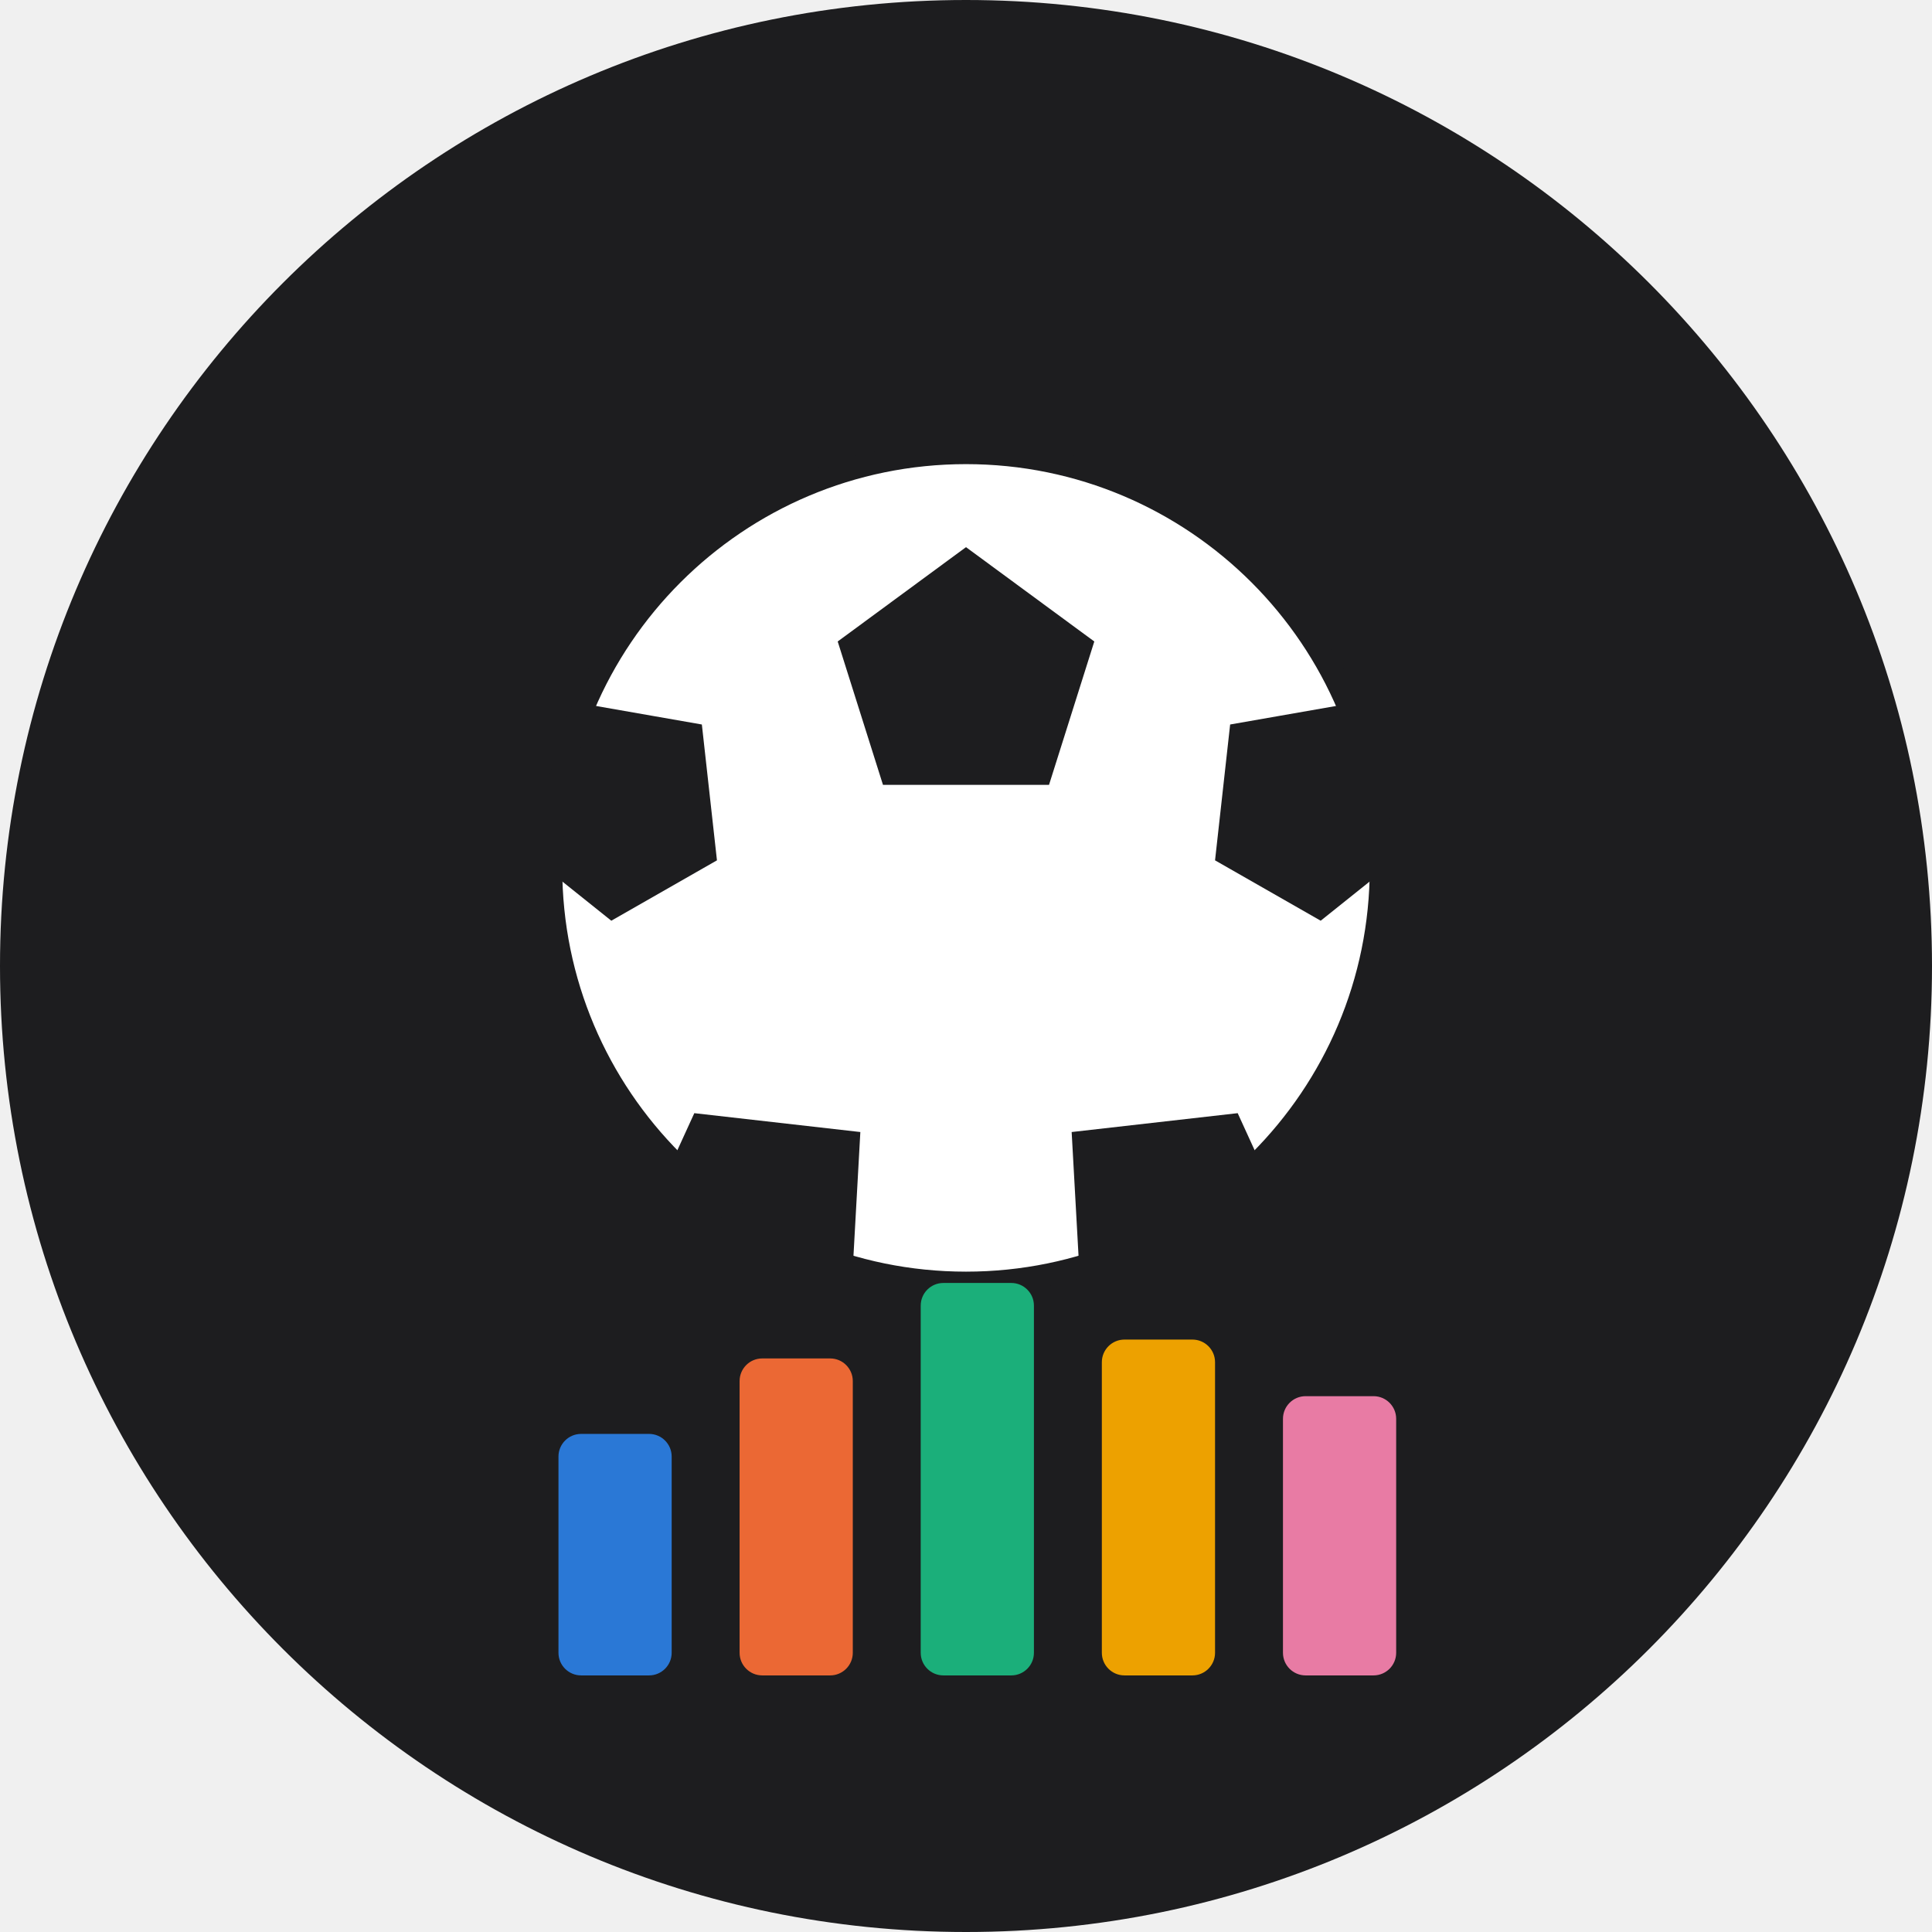
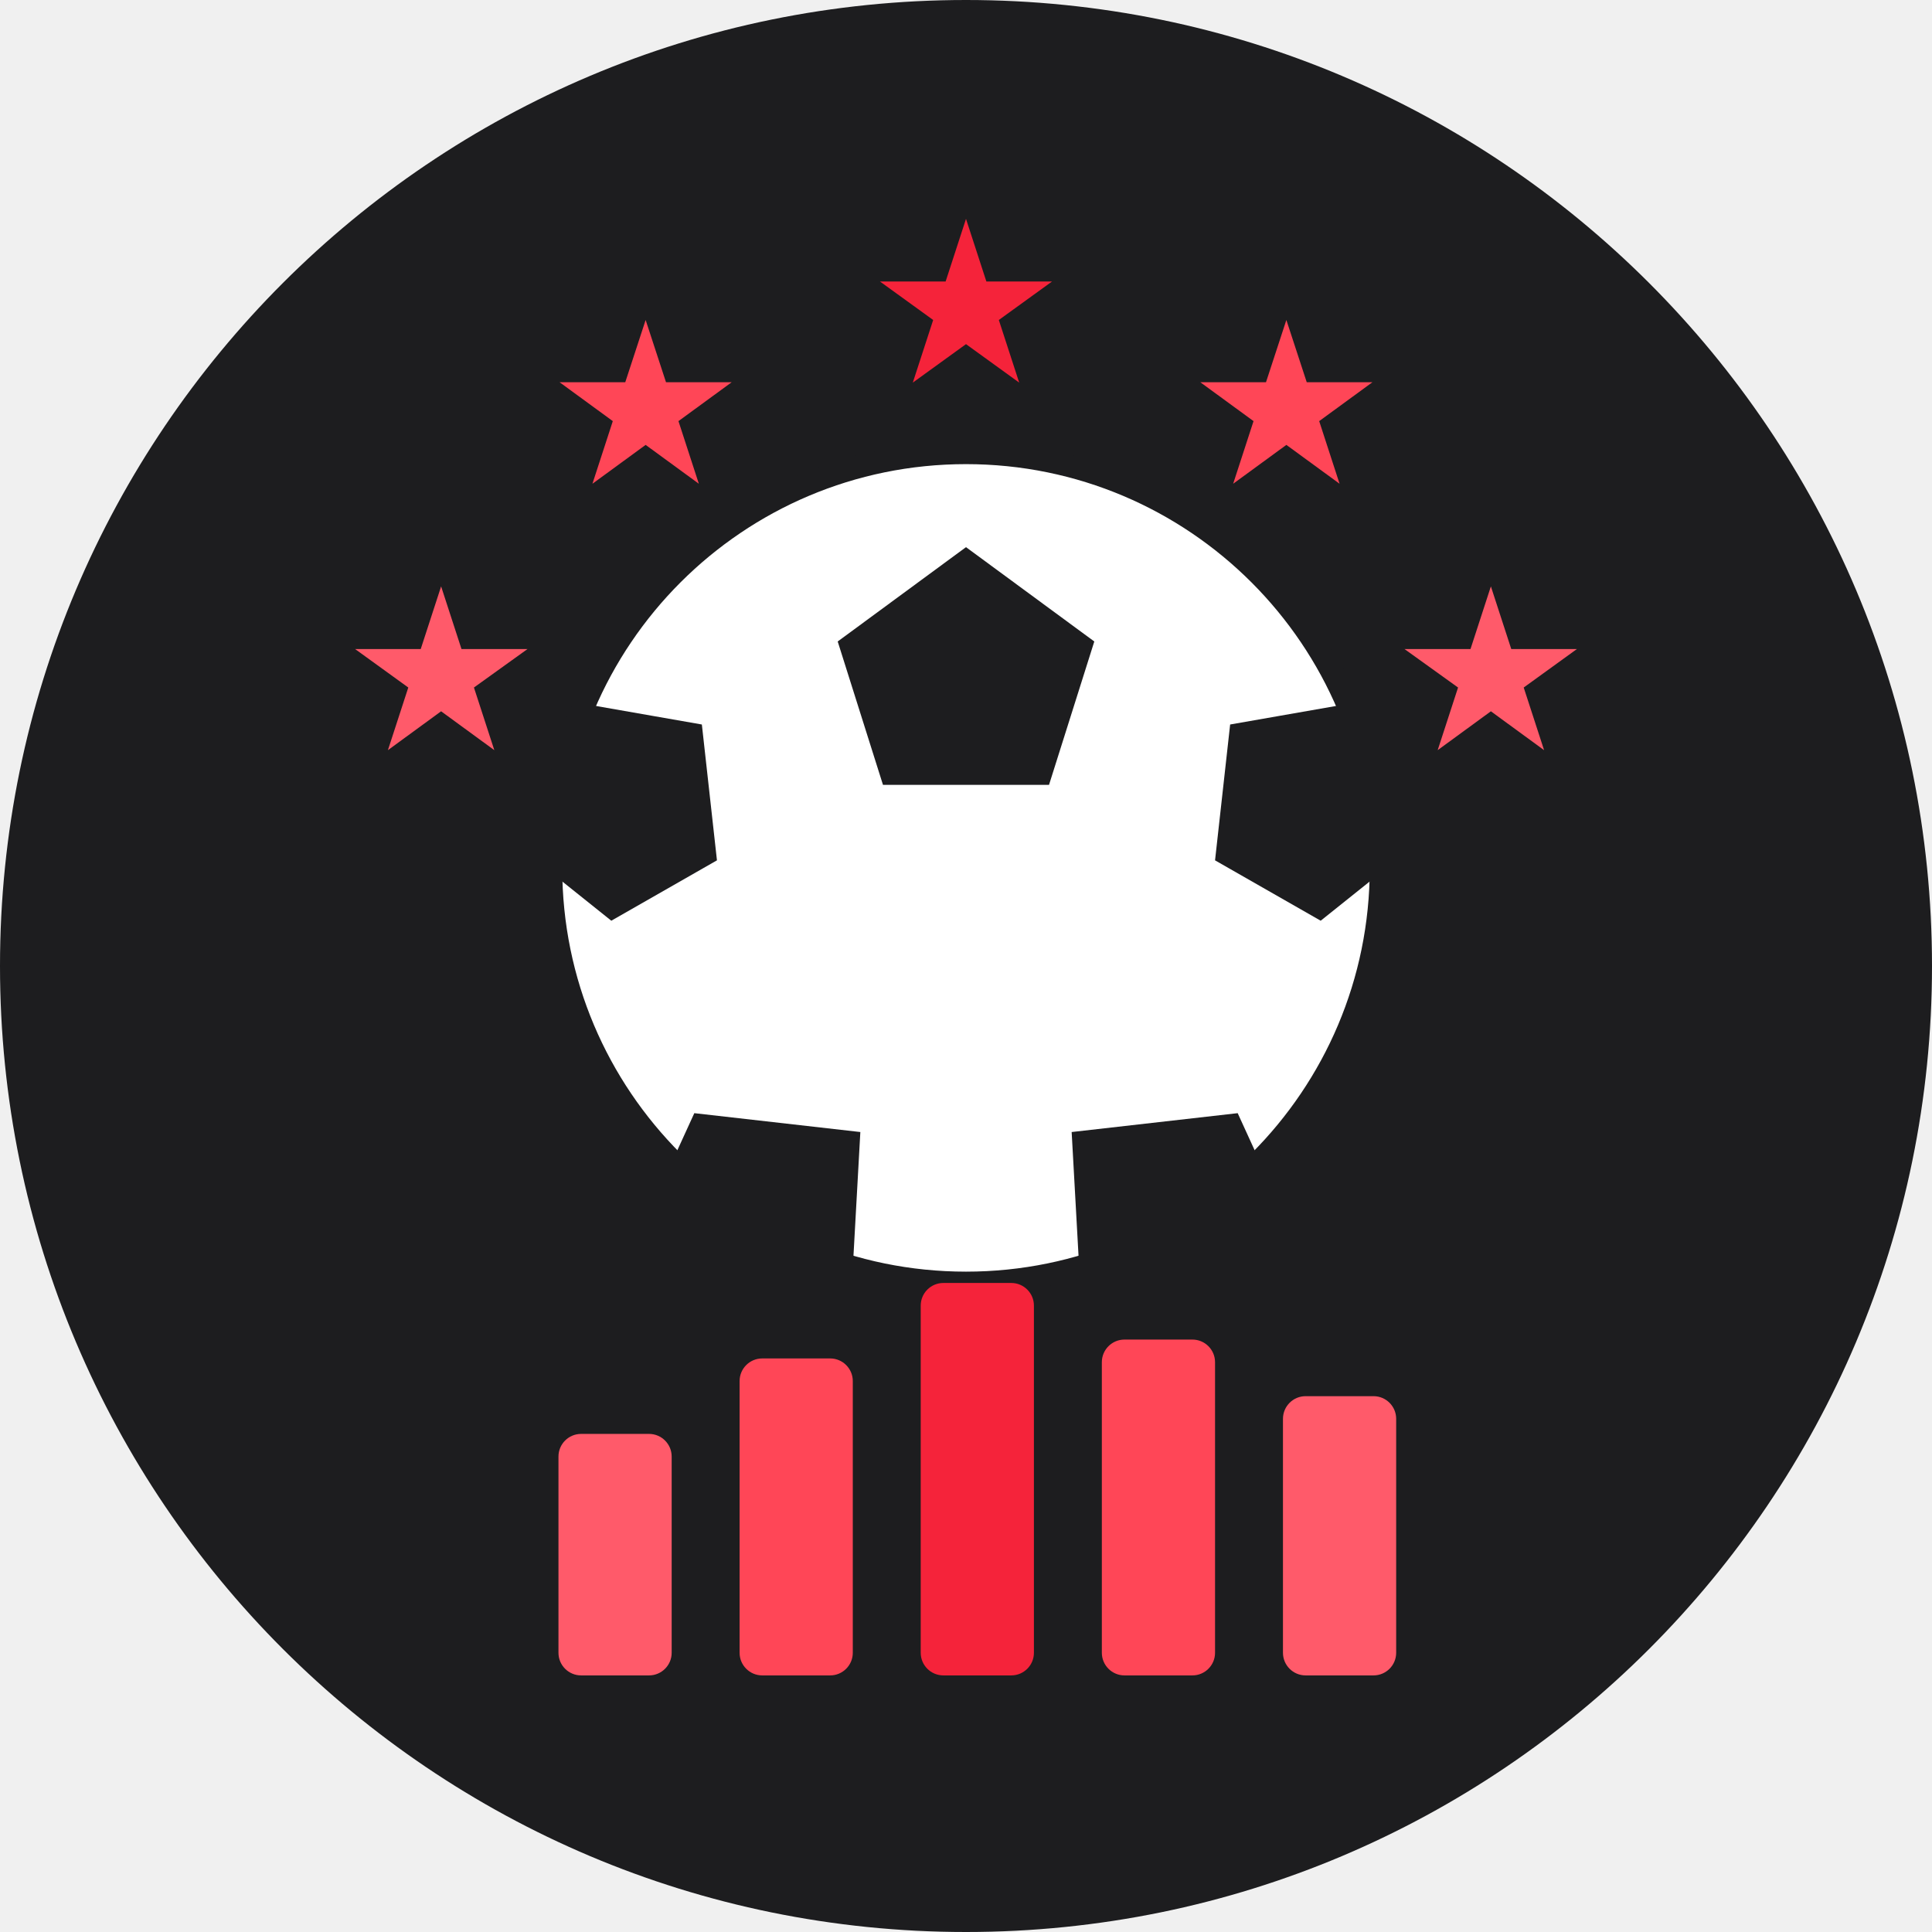
<svg xmlns="http://www.w3.org/2000/svg" viewBox="0 0 512 512">
  <defs>
    <clipPath id="ball">
      <circle cx="256" cy="230" r="110" />
    </clipPath>
  </defs>
-   <circle cx="256" cy="256" r="256" fill="#1d1d1f" />
-   <circle cx="256" cy="230" r="110" fill="white" />
+   <circle cx="256" cy="256" r="256" fill="#1D1D1F" />
+   <polygon points="116.9,155.4 122.3,172.0 139.8,172.0 125.6,182.2 131.0,198.8 116.9,188.5 102.8,198.8 108.2,182.2 94.1,172.0 111.5,172.0" fill="#FF5A6A" />
+   <polygon points="171.1,84.8 176.5,101.3 193.9,101.3 179.8,111.6 185.2,128.2 171.1,117.9 157.0,128.2 162.4,111.6 148.3,101.3 165.7,101.3" fill="#FF4657" />
+   <polygon points="256.0,58.0 261.4,74.6 278.8,74.6 264.7,84.8 270.1,101.4 256.0,91.2 241.9,101.4 247.3,84.8 233.2,74.6 250.6,74.6" fill="#F5233A" />
+   <polygon points="340.9,84.8 346.3,101.3 363.7,101.3 349.6,111.6 355.0,128.2 340.9,117.9 326.8,128.2 332.2,111.6 318.1,101.3 335.5,101.3" fill="#FF4657" />
+   <polygon points="395.1,155.4 400.5,172.0 417.9,172.0 403.8,182.2 409.2,198.8 395.1,188.5 381.0,198.8 386.4,182.2 372.2,172.0 389.7,172.0" fill="#FF5A6A" />
+   <circle cx="256" cy="230" r="110" fill="#FFFFFF" />
  <g clip-path="url(#ball)">
-     <polygon points="256,145 290,170 278,208 234,208 222,170" fill="#1d1d1f" />
-     <polygon points="366,185 380,220 350,244 322,228 326,192" fill="#1d1d1f" />
-     <polygon points="328,295 344,330 316,352 286,336 284,300" fill="#1d1d1f" />
-     <polygon points="184,295 168,330 196,352 226,336 228,300" fill="#1d1d1f" />
-     <polygon points="146,185 186,192 190,228 162,244 132,220" fill="#1d1d1f" />
+     <polygon points="256,145 290,170 278,208 234,208 222,170" fill="#1D1D1F" />
+     <polygon points="366,185 380,220 350,244 322,228 326,192" fill="#1D1D1F" />
+     <polygon points="328,295 344,330 316,352 286,336 284,300" fill="#1D1D1F" />
+     <polygon points="184,295 168,330 196,352 226,336 228,300" fill="#1D1D1F" />
+     <polygon points="146,185 186,192 190,228 162,244 132,220" fill="#1D1D1F" />
  </g>
-   <circle cx="256" cy="230" r="110" fill="none" stroke="#1d1d1f" stroke-width="6" />
-   <rect x="148" y="380" width="30" height="64" rx="6" fill="#2a78d6" />
-   <rect x="196" y="360" width="30" height="84" rx="6" fill="#eb6834" />
-   <rect x="244" y="340" width="30" height="104" rx="6" fill="#1baf7a" />
-   <rect x="292" y="355" width="30" height="89" rx="6" fill="#eda100" />
-   <rect x="340" y="370" width="30" height="74" rx="6" fill="#e87ba4" />
+   <circle cx="256" cy="230" r="110" fill="none" stroke="#1D1D1F" stroke-width="6" />
+   <rect x="148" y="380" width="30" height="64" rx="6" fill="#FF5A6A" />
+   <rect x="196" y="360" width="30" height="84" rx="6" fill="#FF4657" />
+   <rect x="244" y="340" width="30" height="104" rx="6" fill="#F5233A" />
+   <rect x="292" y="355" width="30" height="89" rx="6" fill="#FF4657" />
+   <rect x="340" y="370" width="30" height="74" rx="6" fill="#FF5A6A" />
</svg>
